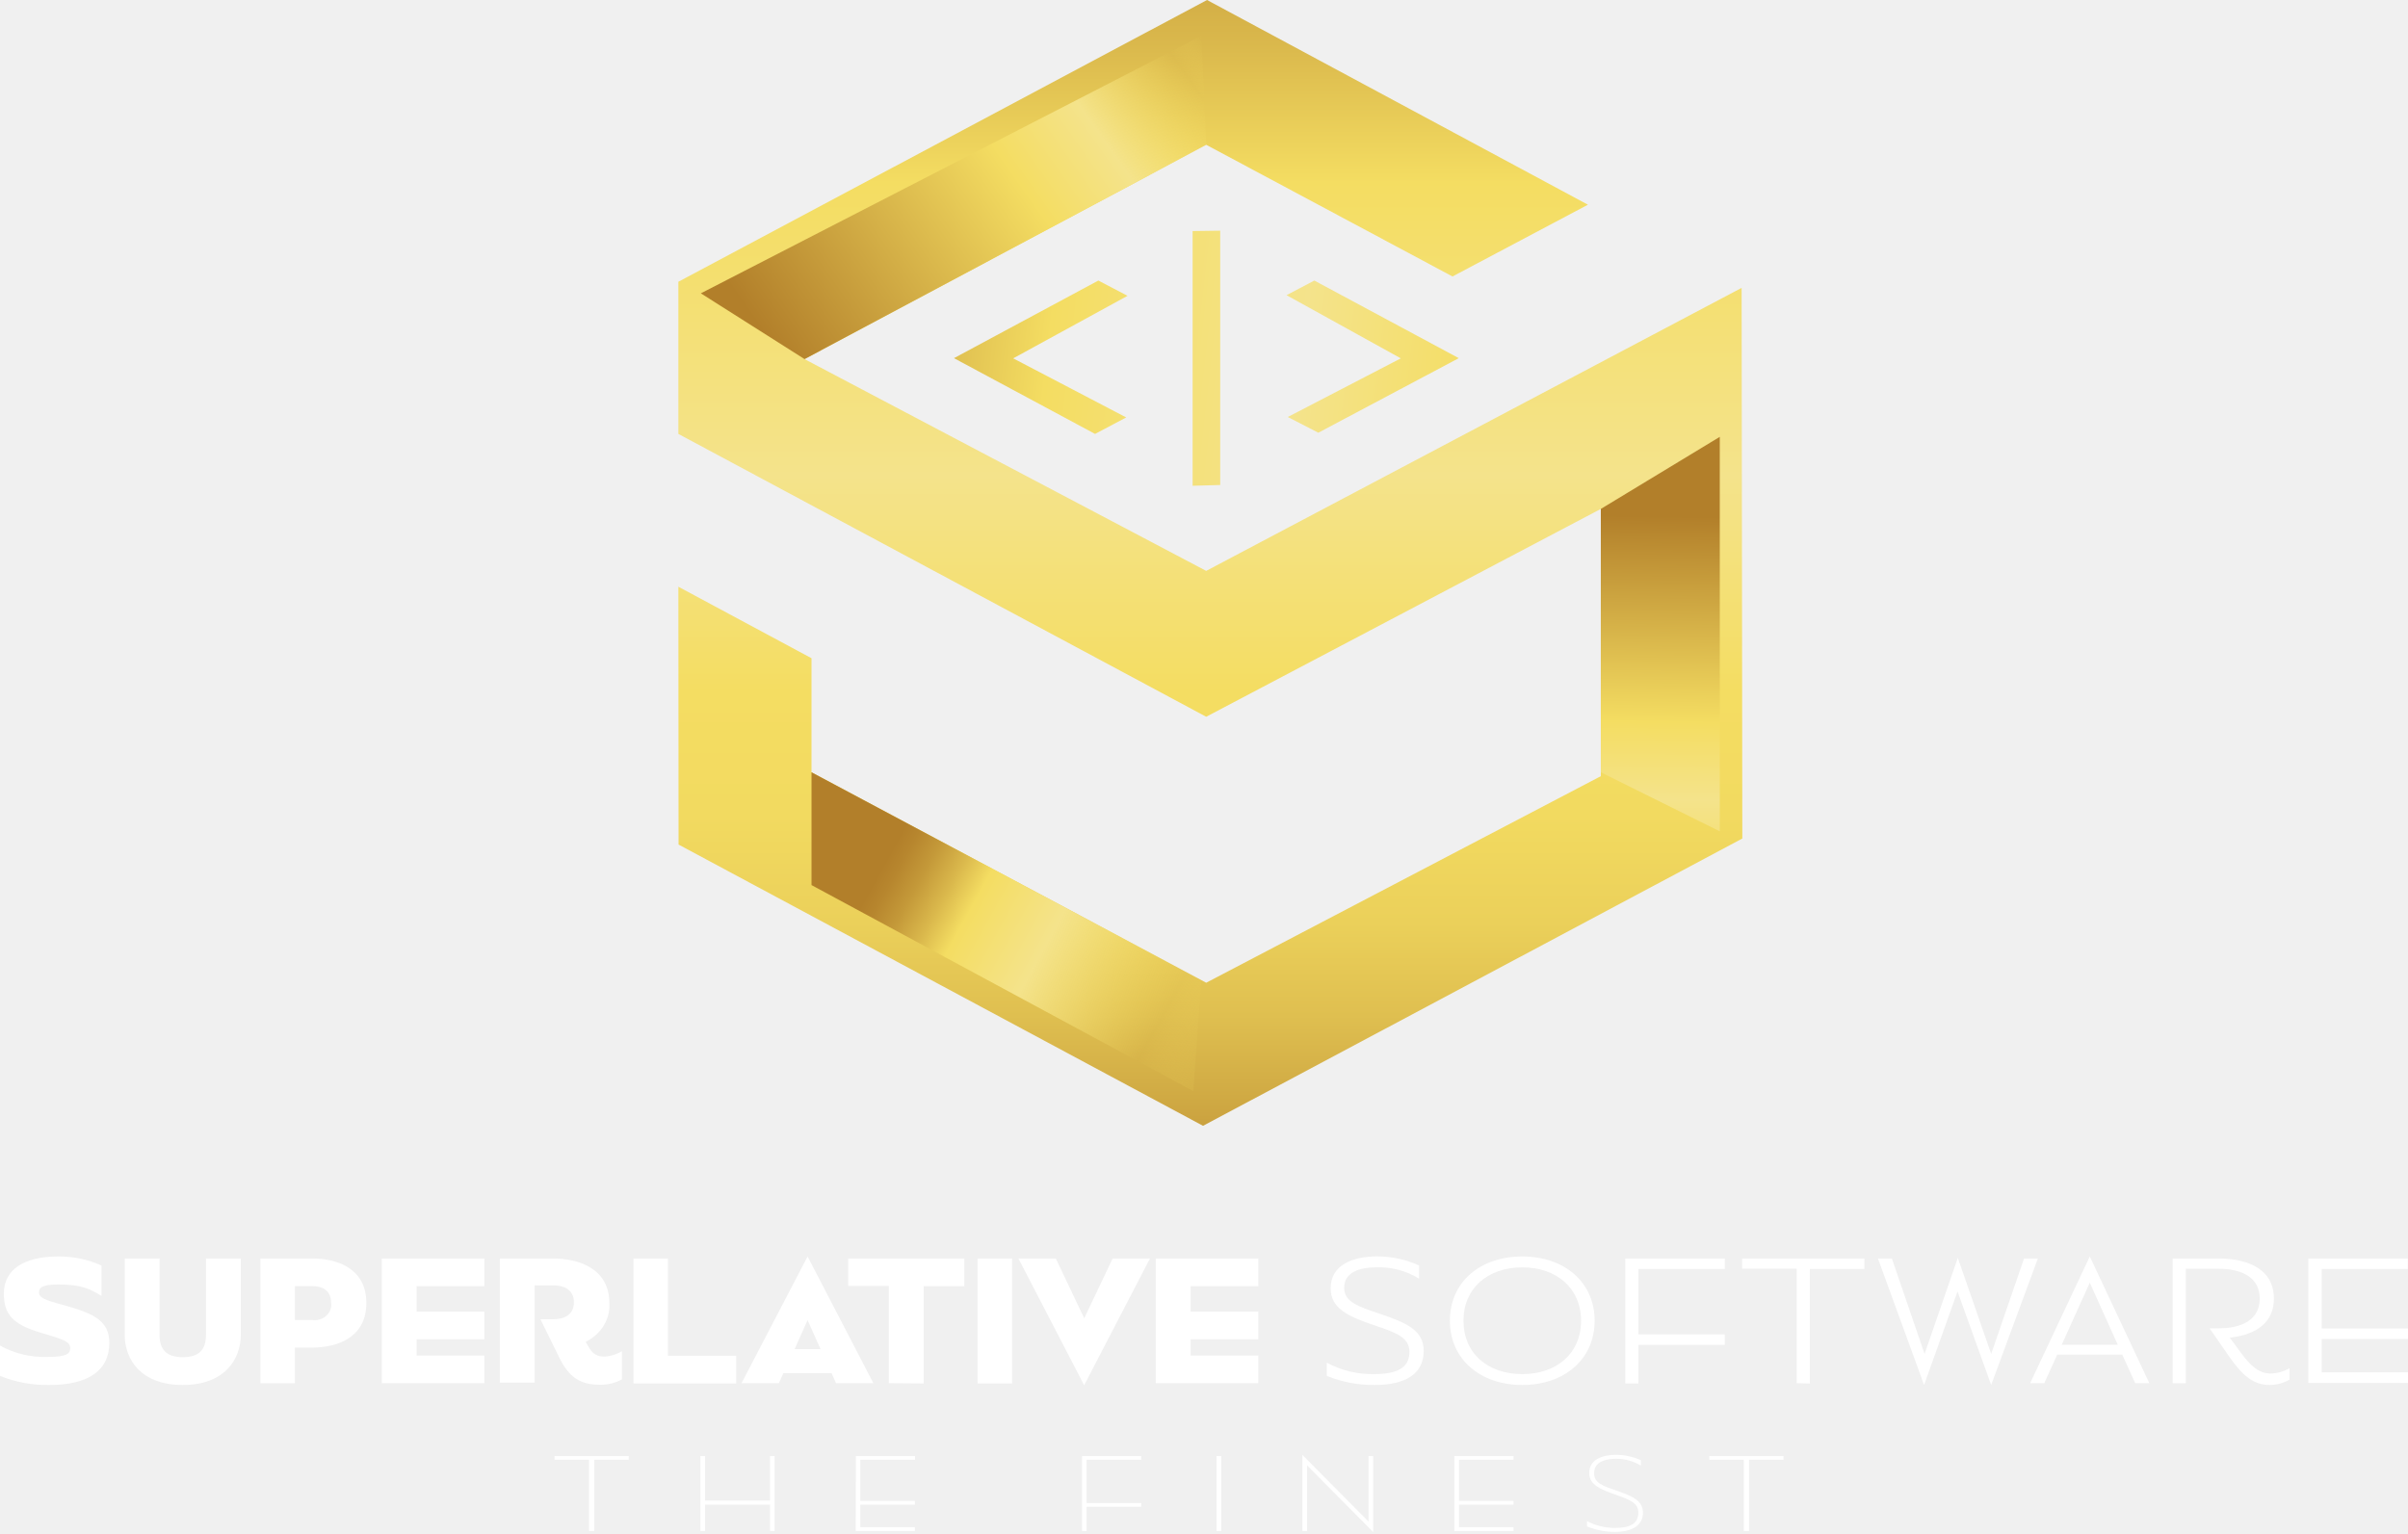
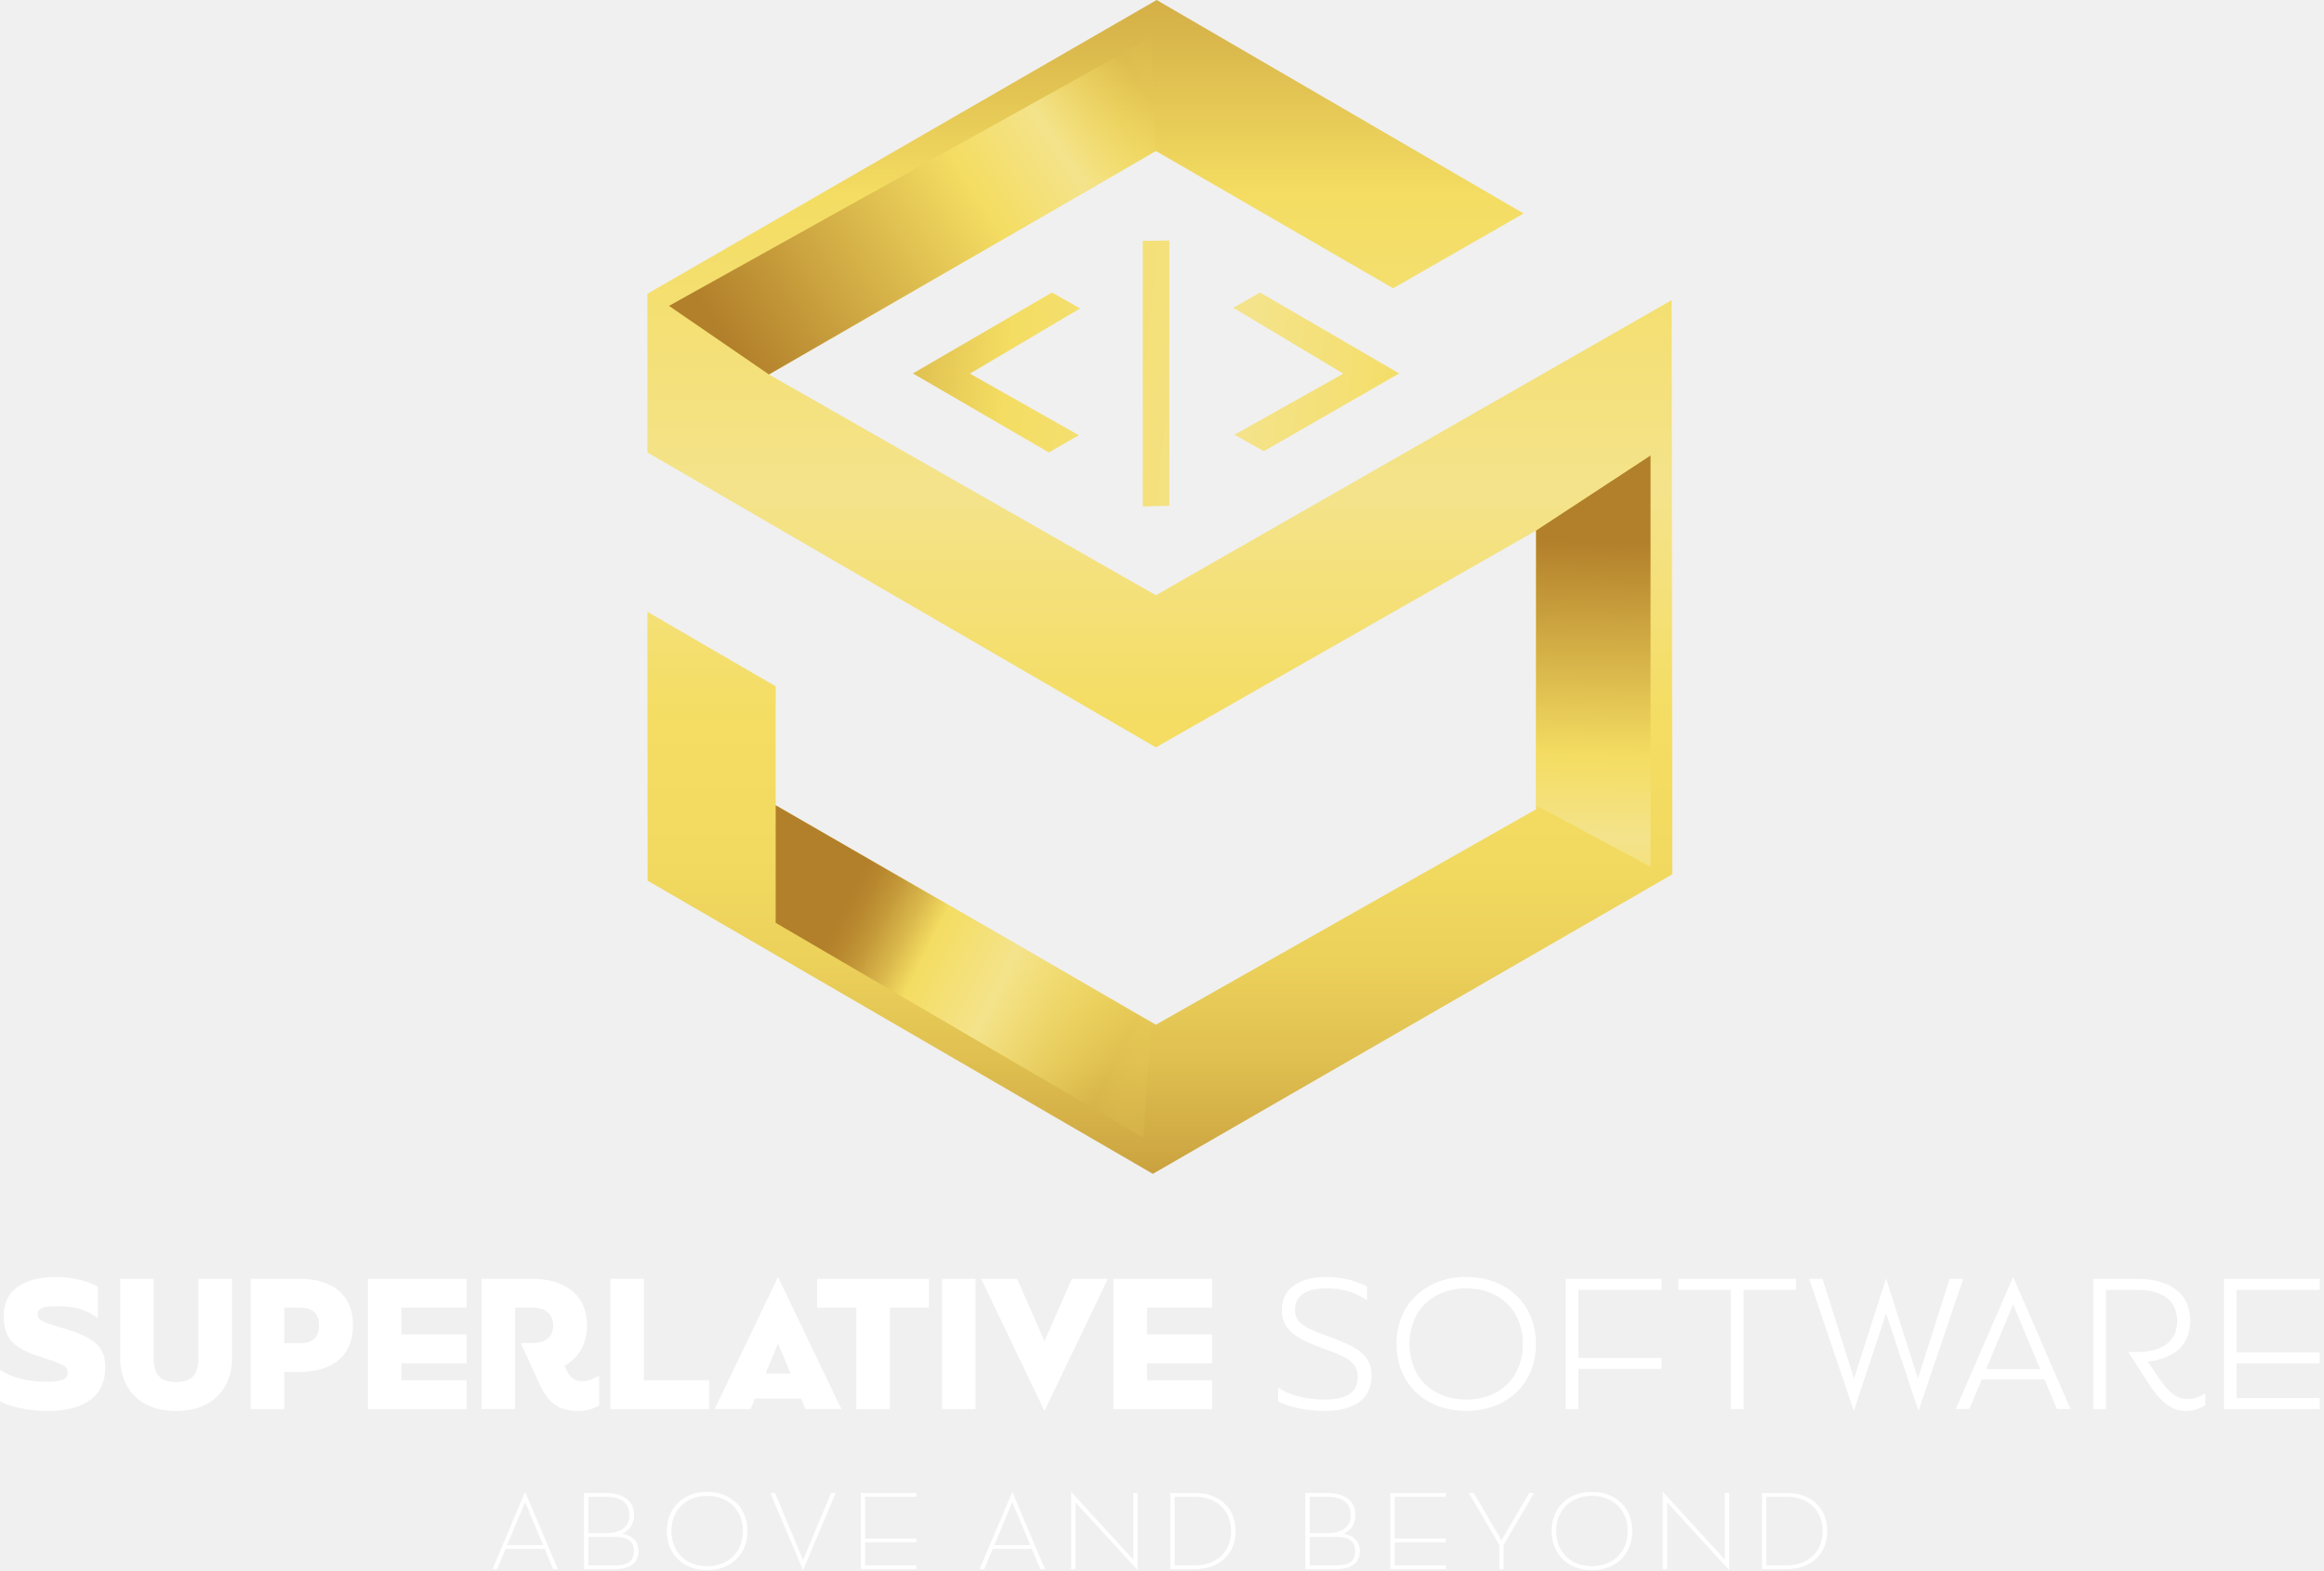
- <svg xmlns="http://www.w3.org/2000/svg" width="292" height="186" viewBox="0 0 292 186" fill="none">
-   <path d="M8.512 158.527C12.074 159.561 13.253 160.664 13.253 162.917C13.253 166.143 10.811 167.987 6.004 167.987C3.939 168.028 1.89 167.651 0 166.883V163.203C1.739 164.179 3.752 164.659 5.786 164.584C8.161 164.584 8.512 164.152 8.512 163.527C8.512 162.755 7.877 162.508 4.942 161.644C1.547 160.649 0.468 159.414 0.468 156.899C0.468 153.982 2.901 152.4 7.082 152.4C8.894 152.383 10.685 152.761 12.308 153.504V157.184C11.02 156.413 10.009 155.795 7.107 155.795C4.967 155.795 4.733 156.251 4.733 156.768C4.733 157.616 6.146 157.833 8.512 158.527Z" fill="white" />
-   <path d="M22.166 167.987C17.099 167.987 15.126 164.9 15.126 161.922V152.647H19.349V161.907C19.349 163.704 20.185 164.615 22.166 164.615C24.148 164.615 24.976 163.704 24.976 161.907V152.647H29.198V161.907C29.198 164.869 27.233 167.987 22.166 167.987Z" fill="white" />
-   <path d="M44.425 158.048C44.425 162.292 40.812 163.45 37.861 163.45H35.762V167.779H31.581V152.647H37.894C40.779 152.647 44.425 153.781 44.425 158.048ZM37.861 160.109C38.167 160.15 38.479 160.125 38.773 160.037C39.068 159.949 39.336 159.8 39.557 159.6C39.779 159.401 39.948 159.158 40.051 158.888C40.154 158.619 40.188 158.332 40.152 158.048C40.152 156.505 39.098 155.996 37.861 155.996H35.762V160.109H37.861Z" fill="white" />
-   <path d="M46.298 152.647H58.731V156.004H50.52V159.09H58.731V162.447H50.52V164.414H58.731V167.771H46.298V152.647Z" fill="white" />
-   <path d="M73.891 158.048C73.954 159.003 73.716 159.955 73.207 160.788C72.699 161.622 71.94 162.302 71.023 162.748L71.24 163.133C71.85 164.329 72.478 164.545 73.347 164.545C74.083 164.489 74.792 164.266 75.412 163.897V167.308C74.598 167.759 73.661 167.984 72.712 167.956C70.295 167.956 68.957 166.984 67.812 164.646L65.537 160.016H67.084C68.33 160.016 69.593 159.538 69.593 157.956C69.593 156.374 68.305 155.903 67.084 155.903H64.835V167.701H60.612V152.647H67.084C70.044 152.647 73.891 153.781 73.891 158.048Z" fill="white" />
-   <path d="M76.817 152.647H80.998V164.445H89.276V167.802H76.817V152.647Z" fill="white" />
-   <path d="M97.93 152.4L105.907 167.771H101.383L100.84 166.559H94.987L94.451 167.771H89.919L97.93 152.4ZM99.502 163.635L97.93 160.124L96.358 163.635H99.502Z" fill="white" />
-   <path d="M107.78 167.771V155.973H102.855V152.647H116.935V156.004H112.01V167.802L107.78 167.771Z" fill="white" />
-   <path d="M118.541 152.647H122.722V167.802H118.541V152.647Z" fill="white" />
-   <path d="M128.031 152.647L131.476 159.9L134.921 152.647H139.445L131.468 168.018L123.499 152.647H128.031Z" fill="white" />
-   <path d="M140.156 152.647H152.589V156.004H144.378V159.09H152.589V162.447H144.378V164.414H152.589V167.771H140.156V152.647Z" fill="white" />
-   <path d="M167.246 159.329C170.591 160.448 172.64 161.359 172.64 163.851C172.64 166.667 170.39 167.987 166.686 167.987C164.691 168.007 162.715 167.631 160.892 166.883V165.279C162.628 166.229 164.618 166.71 166.636 166.667C169.429 166.667 170.909 165.896 170.909 163.982C170.909 162.269 169.454 161.667 166.544 160.711C163.492 159.669 161.36 158.72 161.36 156.251C161.36 153.457 163.985 152.393 166.987 152.393C168.755 152.39 170.498 152.768 172.079 153.496V155.093C170.586 154.159 168.816 153.677 167.012 153.712C164.83 153.712 162.999 154.314 162.999 156.204C162.999 157.917 164.688 158.457 167.246 159.329Z" fill="white" />
-   <path d="M184.597 152.4C189.664 152.4 193.368 155.487 193.368 160.194C193.368 164.901 189.664 167.987 184.597 167.987C179.53 167.987 175.817 164.901 175.817 160.194C175.817 155.487 179.496 152.4 184.597 152.4ZM184.597 166.667C188.777 166.667 191.721 164.152 191.721 160.194C191.721 156.235 188.744 153.72 184.597 153.72C180.449 153.72 177.464 156.228 177.464 160.194C177.464 164.16 180.416 166.667 184.597 166.667Z" fill="white" />
-   <path d="M197.089 152.647H209.146V153.92H198.677V161.845H209.146V163.126H198.677V167.802H197.089V152.647Z" fill="white" />
-   <path d="M217.867 167.771V153.882H211.253V152.647H226.078V153.92H219.464V167.809L217.867 167.771Z" fill="white" />
-   <path d="M229.414 152.647L233.378 164.221L237.408 152.57L241.455 164.221L245.443 152.647H247.116L241.455 167.987L237.374 156.644L233.319 167.987L227.725 152.647H229.414Z" fill="white" />
-   <path d="M253.412 152.4L260.636 167.771H258.922L257.35 164.306H249.465L247.893 167.771H246.179L253.412 152.4ZM256.806 163.11L253.412 155.58L250.009 163.11H256.806Z" fill="white" />
-   <path d="M275.737 157.508C275.737 160.996 272.685 162.007 270.386 162.246L271.698 164.021C272.919 165.711 273.956 166.598 275.361 166.598C276.168 166.576 276.954 166.352 277.635 165.95V167.339C276.909 167.756 276.073 167.98 275.219 167.987C273.27 167.987 271.932 166.837 270.411 164.677L267.944 161.119H269.048C270.854 161.119 274.014 160.649 274.014 157.508C274.014 154.368 270.854 153.89 269.048 153.89H265.059V167.779H263.462V152.647H269.048C271.657 152.647 275.737 153.419 275.737 157.508Z" fill="white" />
-   <path d="M279.918 152.647H291.975V153.92H281.531V161.135H292V162.416H281.531V166.459H292V167.74H279.918V152.647Z" fill="white" />
-   <path d="M71.424 185.696V177.061H67.243V176.606H76.24V177.061H72.059V185.696H71.424Z" fill="white" />
-   <path d="M84.928 176.606H85.496V182.007H93.373V176.606H93.933V185.696H93.373V182.501H85.496V185.696H84.928V176.606Z" fill="white" />
-   <path d="M103.783 176.606H110.957V177.061H104.327V182.046H110.941V182.501H104.327V185.24H110.941V185.696H103.766L103.783 176.606Z" fill="white" />
-   <path d="M131.208 176.606H138.383V177.061H131.769V182.308H138.383V182.763H131.769V185.696H131.208V176.606Z" fill="white" />
-   <path d="M147.522 176.606H148.09V185.696H147.522V176.606Z" fill="white" />
-   <path d="M157.932 176.467L165.95 184.553V176.606H166.519V185.827L158.5 177.74V185.695H157.932V176.467Z" fill="white" />
-   <path d="M176.36 176.606H183.535V177.061H176.921V182.046H183.535V182.501H176.921V185.24H183.535V185.696H176.36V176.606Z" fill="white" />
-   <path d="M195.885 180.749C197.858 181.436 199.229 181.961 199.229 183.488C199.229 185.016 197.908 185.803 195.885 185.803C194.698 185.815 193.522 185.588 192.44 185.14V184.492C193.483 185.057 194.675 185.346 195.885 185.325C197.615 185.325 198.669 184.831 198.669 183.465C198.669 182.308 197.674 181.922 195.926 181.297C194.179 180.672 192.716 180.14 192.716 178.666C192.716 177.015 194.321 176.459 195.952 176.459C197.002 176.46 198.038 176.684 198.978 177.115V177.771C198.084 177.217 197.029 176.926 195.952 176.938C194.647 176.938 193.309 177.323 193.309 178.666C193.267 179.839 194.321 180.209 195.885 180.749Z" fill="white" />
-   <path d="M211.454 185.696V177.061H207.273V176.606H216.27V177.061H212.089V185.696H211.454Z" fill="white" />
-   <path d="M82.26 71.165L98.406 79.838V93.673L146.267 119.198L194.12 94.144V61.729L146.267 86.937L82.26 52.631V34.175L146.368 0L192.557 24.83L176.135 33.534L146.267 17.562L97.562 43.557L146.267 69.244L211.194 34.915L211.278 101.706L145.883 136.552L82.285 102.439L82.26 71.165Z" fill="url(#paint0_linear_219_299)" />
-   <path d="M159.863 52.485L156.159 50.579L169.864 43.465L156.009 35.803L159.378 34.028L176.896 43.442L159.863 52.485Z" fill="url(#paint1_linear_219_299)" />
-   <path d="M132.789 52.632L115.681 43.442L133.19 34.028L136.727 35.88L122.864 43.465L136.568 50.633L132.789 52.632Z" fill="url(#paint2_linear_219_299)" />
-   <path d="M147.965 58.827L144.62 58.92V28.025L147.965 27.979V58.827Z" fill="url(#paint3_linear_219_299)" />
-   <path d="M194.12 61.729L208.544 52.986V100.834L194.12 93.673V61.729Z" fill="url(#paint4_linear_219_299)" />
-   <path d="M97.562 43.557L84.986 35.579L145.674 4.352L146.268 17.562L97.562 43.557Z" fill="url(#paint5_linear_219_299)" />
-   <path d="M98.406 93.673V107.354L144.704 132.346L145.674 118.882L98.406 93.673Z" fill="url(#paint6_linear_219_299)" />
+ <svg xmlns="http://www.w3.org/2000/svg" width="296" height="200" viewBox="0 0 296 200" fill="none">
+   <path d="M8.617 169.354C12.225 170.492 13.411 171.701 13.411 174.166C13.411 177.698 10.942 179.711 6.075 179.711C3.584 179.711 1.376 179.19 0 178.503V174.475C1.306 175.353 3.275 175.992 5.862 175.992C8.26 175.992 8.614 175.518 8.614 174.831C8.614 173.953 7.974 173.718 5.005 172.77C1.565 171.679 0.472 170.327 0.472 167.578C0.472 164.378 2.941 162.648 7.165 162.648C9.347 162.648 11.08 163.169 12.459 163.857V167.887C11.153 167.009 10.133 166.369 7.19 166.369C5.03 166.369 4.792 166.866 4.792 167.435C4.794 168.358 6.218 168.596 8.617 169.354Z" fill="white" />
+   <path d="M22.429 179.711C17.303 179.711 15.309 176.298 15.309 173.075V162.883H19.581V173.075C19.581 175.044 20.46 176.037 22.429 176.037C24.398 176.037 25.277 175.042 25.277 173.075V162.883H29.549V173.075C29.549 176.298 27.557 179.711 22.429 179.711Z" fill="white" />
+   <path d="M44.954 168.809C44.954 173.457 41.297 174.736 38.309 174.736H36.196V179.476H31.925V162.883H38.311C41.3 162.883 44.954 164.162 44.954 168.809ZM38.309 171.062C39.567 171.062 40.634 170.54 40.634 168.809C40.634 167.079 39.567 166.557 38.309 166.557H36.196V171.062H38.309Z" fill="white" />
+   <path d="M46.852 162.883H59.432V166.557H51.124V169.971H59.432V173.645H51.124V175.802H59.432V179.476H46.852V162.883Z" fill="white" />
+   <path d="M74.764 168.809C74.764 171.558 73.41 173.123 71.868 173.953L72.082 174.379C72.699 175.683 73.34 175.919 74.219 175.919C74.907 175.919 75.572 175.611 76.308 175.207V178.999C75.572 179.403 74.907 179.711 73.578 179.711C71.132 179.711 69.781 178.645 68.618 176.085L66.315 171.059H67.882C69.141 171.059 70.447 170.537 70.447 168.807C70.447 167.076 69.141 166.555 67.882 166.555H65.605V179.473H61.333V162.881H67.885C70.871 162.883 74.764 164.162 74.764 168.809Z" fill="white" />
+   <path d="M77.732 162.883H82.004V175.802H90.312V179.476H77.732V162.883Z" fill="white" />
+   <path d="M99.094 162.645L107.163 179.473H102.582L102.037 178.146H96.151L95.606 179.473H91.025L99.094 162.645ZM100.684 174.946L99.094 171.107L97.504 174.946H100.684Z" fill="white" />
+   <path d="M109.061 179.476V166.557H104.076V162.883H118.316V166.557H113.331V179.476H109.061Z" fill="white" />
+   <path d="M119.979 162.883H124.25V179.476H119.979V162.883Z" fill="white" />
+   <path d="M129.544 162.883L133.033 170.823L136.521 162.883H141.102L133.033 179.711L124.964 162.883H129.544Z" fill="white" />
+   <path d="M141.815 162.883H154.395V166.557H146.087V169.971H154.395V173.645H146.087V175.802H154.395V179.476H141.815V162.883Z" fill="white" />
+   <path d="M169.229 170.231C172.599 171.463 174.689 172.458 174.689 175.185C174.689 178.264 172.411 179.711 168.659 179.711C166.381 179.711 164.174 179.19 162.797 178.502V176.747C164.103 177.625 166.263 178.264 168.611 178.264C171.437 178.264 172.931 177.459 172.931 175.325C172.931 173.452 171.459 172.812 168.516 171.746C165.429 170.608 163.27 169.567 163.27 166.863C163.27 163.806 165.927 162.645 168.965 162.645C171.007 162.645 172.74 163.167 174.116 163.854V165.607C172.81 164.729 171.221 164.09 168.991 164.09C166.783 164.09 164.932 164.754 164.932 166.816C164.932 168.689 166.642 169.283 169.229 170.231Z" fill="white" />
+   <path d="M186.746 162.645C191.872 162.645 195.624 166.058 195.624 171.177C195.624 176.296 191.874 179.709 186.746 179.709C181.618 179.709 177.868 176.296 177.868 171.177C177.868 166.058 181.618 162.645 186.746 162.645ZM186.746 178.267C190.948 178.267 193.961 175.518 193.961 171.179C193.961 166.841 190.948 164.092 186.746 164.092C182.544 164.092 179.531 166.841 179.531 171.179C179.531 175.516 182.544 178.267 186.746 178.267Z" fill="white" />
+   <path d="M199.421 162.883H211.621V164.283H201.036V172.958H211.621V174.357H201.036V179.476H199.421V162.883Z" fill="white" />
+   <path d="M220.449 179.476V164.283H213.756V162.883H228.756V164.283H222.063V179.476H220.449Z" fill="white" />
+   <path d="M232.127 162.883L236.137 175.588L240.221 162.835L244.279 175.588L248.315 162.883H250.048L244.352 179.711L240.223 167.292L236.117 179.711L230.422 162.883H232.127Z" fill="white" />
+   <path d="M256.407 162.645L263.717 179.473H261.984L260.395 175.681H252.419L250.829 179.473H249.096L256.407 162.645ZM259.85 174.379L256.407 166.131L252.966 174.379H259.85Z" fill="white" />
+   <path d="M278.956 168.24C278.956 172.057 275.872 173.171 273.544 173.431L274.873 175.375C276.106 177.223 277.151 178.196 278.574 178.196C279.476 178.196 280.142 177.888 280.877 177.484V179.002C280.142 179.405 279.476 179.714 278.431 179.714C276.462 179.714 275.109 178.457 273.567 176.087L271.076 172.2H272.263C274.092 172.2 277.296 171.678 277.296 168.243C277.296 164.807 274.092 164.285 272.263 164.285H268.228V179.478H266.613V162.886H272.261C274.873 162.883 278.956 163.784 278.956 168.24Z" fill="white" />
+   <path d="M283.251 162.883H295.451V164.283H284.866V172.248H295.451V173.647H284.866V178.079H295.451V179.478H283.251V162.883Z" fill="white" />
+   <path d="M82.456 77.921L98.795 87.418V102.566L147.217 130.516L195.639 103.08V67.585L147.217 95.192L82.456 57.629V37.418L147.32 0L194.057 27.191L177.436 36.721L147.217 19.231L97.936 47.695L147.217 75.816L212.912 38.23L212.995 111.363L146.833 149.511L82.484 112.168L82.456 77.921Z" fill="url(#paint0_linear_577_1313)" />
+   <path d="M160.975 57.465L157.223 55.376L171.088 47.589L157.074 39.203L160.487 37.257L178.205 47.564L160.975 57.465Z" fill="url(#paint1_linear_577_1313)" />
+   <path d="M133.583 57.628L116.27 47.564L133.99 37.257L137.566 39.285L123.535 47.589L137.403 55.436L133.583 57.628Z" fill="url(#paint2_linear_577_1313)" />
+   <path d="M148.935 64.415L145.547 64.513V30.681L148.935 30.631V64.415Z" fill="url(#paint3_linear_577_1313)" />
+   <path d="M195.639 67.585L210.225 58.018V110.405L195.639 102.565V67.585Z" fill="url(#paint4_linear_577_1313)" />
+   <path d="M97.936 47.695L85.209 38.958L146.617 4.765L147.217 19.23L97.936 47.695Z" fill="url(#paint5_linear_577_1313)" />
+   <path d="M98.795 102.565V117.54L145.632 144.909L146.617 130.167L98.795 102.565Z" fill="url(#paint6_linear_577_1313)" />
+   <path d="M66.885 190.016L71.049 199.859H70.454L69.372 197.281H64.402L63.319 199.859H62.724L66.885 190.016ZM69.176 196.797L66.885 191.32L64.595 196.797H69.176Z" fill="white" />
+   <path d="M80.753 192.955C80.753 194.244 80.088 194.966 79.269 195.352C80.269 195.533 81.323 196.087 81.323 197.569C81.323 199.511 79.49 199.857 78.395 199.857H74.385V190.154H77.187C78.533 190.156 80.753 190.585 80.753 192.955ZM77.185 195.27C78.24 195.27 80.168 195.034 80.168 192.955C80.168 190.876 78.24 190.64 77.185 190.64H74.937V195.27H77.185ZM78.393 199.375C79.254 199.375 80.738 199.265 80.738 197.572C80.738 195.867 79.254 195.756 78.393 195.756H74.937V199.375H78.393Z" fill="white" />
+   <path d="M90.068 190.016C93.067 190.016 95.204 192.012 95.204 195.007C95.204 198.001 93.067 199.997 90.068 199.997C87.07 199.997 84.93 198.001 84.93 195.007C84.93 192.012 87.067 190.016 90.068 190.016ZM90.068 199.486C92.748 199.486 94.621 197.683 94.621 195.007C94.621 192.331 92.748 190.527 90.068 190.527C87.388 190.527 85.513 192.331 85.513 195.007C85.513 197.683 87.388 199.486 90.068 199.486Z" fill="white" />
+   <path d="M98.712 190.156L102.281 198.696L105.85 190.156H106.445L102.281 200L98.117 190.156H98.712Z" fill="white" />
+   <path d="M109.637 190.156H116.716V190.643H110.192V195.967H116.716V196.451H110.192V199.375H116.716V199.862H109.637V190.156Z" fill="white" />
+   <path d="M128.932 190.016L133.096 199.859H132.5L131.418 197.281H126.448L125.366 199.859H124.77L128.932 190.016ZM131.222 196.797L128.932 191.32L126.641 196.797H131.222Z" fill="white" />
+   <path d="M136.428 190.003L144.341 198.64V190.156H144.896V200L136.983 191.362V199.862H136.428V190.003Z" fill="white" />
+   <path d="M157.373 195.007C157.373 198.001 155.236 199.859 152.235 199.859H149.058V190.156H152.235C155.236 190.156 157.373 192.012 157.373 195.007ZM152.235 199.375C154.914 199.375 156.79 197.685 156.79 195.009C156.79 192.333 154.917 190.643 152.235 190.643H149.61V199.375H152.235Z" fill="white" />
+   <path d="M172.627 192.955C172.627 194.244 171.962 194.966 171.143 195.352C172.142 195.533 173.197 196.087 173.197 197.569C173.197 199.511 171.364 199.857 170.269 199.857H166.258V190.154H169.061C170.405 190.156 172.627 190.585 172.627 192.955ZM169.058 195.27C170.113 195.27 172.042 195.034 172.042 192.955C172.042 190.876 170.113 190.64 169.058 190.64H166.811V195.27H169.058ZM170.266 199.375C171.128 199.375 172.612 199.265 172.612 197.572C172.612 195.867 171.128 195.756 170.266 195.756H166.811V199.375H170.266Z" fill="white" />
+   <path d="M177.082 190.156H184.162V190.643H177.637V195.967H184.162V196.451H177.637V199.375H184.162V199.862H177.082V190.156Z" fill="white" />
+   <path d="M187.713 190.156L191.239 196.188L194.765 190.156H195.403L191.515 196.755V199.859H190.96V196.755L187.073 190.156H187.713Z" fill="white" />
+   <path d="M202.761 190.016C205.76 190.016 207.897 192.012 207.897 195.007C207.897 198.001 205.76 199.997 202.761 199.997C199.763 199.997 197.623 198.001 197.623 195.007C197.623 192.012 199.76 190.016 202.761 190.016ZM202.761 199.486C205.441 199.486 207.314 197.683 207.314 195.007C207.314 192.331 205.441 190.527 202.761 190.527C200.082 190.527 198.206 192.331 198.206 195.007C198.206 197.683 200.079 199.486 202.761 199.486Z" fill="white" />
+   <path d="M211.782 190.003L219.695 198.64V190.156H220.25V200L212.337 191.362V199.862H211.782V190.003Z" fill="white" />
+   <path d="M232.729 195.007C232.729 198.001 230.592 199.859 227.591 199.859H224.414V190.156H227.591C230.592 190.156 232.729 192.012 232.729 195.007ZM227.591 199.375C230.271 199.375 232.147 197.685 232.147 195.009C232.147 192.333 230.273 190.643 227.591 190.643H224.969V199.375H227.591Z" fill="white" />
  <defs>
-     <linearGradient id="paint0_linear_219_299" x1="146.769" y1="-39.599" x2="146.769" y2="147.501" gradientUnits="userSpaceOnUse">
+     <linearGradient id="paint0_linear_577_1313" x1="147.726" y1="-43.355" x2="147.726" y2="161.502" gradientUnits="userSpaceOnUse">
      <stop stop-color="#B27F2A" />
-       <stop offset="0.06" stop-color="#B7862E" />
+       <stop offset="0.058" stop-color="#B7862E" />
      <stop offset="0.14" stop-color="#C49939" />
-       <stop offset="0.24" stop-color="#DAB84C" />
-       <stop offset="0.33" stop-color="#F4DD62" />
-       <stop offset="0.52" stop-color="#F4E38B" />
-       <stop offset="0.66" stop-color="#F4DD62" />
-       <stop offset="0.74" stop-color="#F2DA60" />
-       <stop offset="0.81" stop-color="#EBD05A" />
-       <stop offset="0.87" stop-color="#DFBF50" />
+       <stop offset="0.238" stop-color="#DAB84C" />
+       <stop offset="0.333" stop-color="#F4DD62" />
+       <stop offset="0.516" stop-color="#F4E38B" />
+       <stop offset="0.661" stop-color="#F4DD62" />
+       <stop offset="0.744" stop-color="#F2DA60" />
+       <stop offset="0.811" stop-color="#EBD05A" />
+       <stop offset="0.872" stop-color="#DFBF50" />
      <stop offset="0.93" stop-color="#CEA742" />
-       <stop offset="0.99" stop-color="#B98930" />
+       <stop offset="0.985" stop-color="#B98930" />
      <stop offset="1" stop-color="#B27F2A" />
    </linearGradient>
-     <linearGradient id="paint1_linear_219_299" x1="74.643" y1="34.985" x2="234.284" y2="53.226" gradientUnits="userSpaceOnUse">
+     <linearGradient id="paint1_linear_577_1313" x1="74.748" y1="38.309" x2="236.579" y2="55.393" gradientUnits="userSpaceOnUse">
      <stop stop-color="#B27F2A" />
-       <stop offset="0.06" stop-color="#B7862E" />
+       <stop offset="0.058" stop-color="#B7862E" />
      <stop offset="0.14" stop-color="#C49939" />
-       <stop offset="0.24" stop-color="#DAB84C" />
-       <stop offset="0.33" stop-color="#F4DD62" />
-       <stop offset="0.52" stop-color="#F4E38B" />
-       <stop offset="0.66" stop-color="#F4DD62" />
+       <stop offset="0.238" stop-color="#DAB84C" />
+       <stop offset="0.333" stop-color="#F4DD62" />
+       <stop offset="0.516" stop-color="#F4E38B" />
+       <stop offset="0.661" stop-color="#F4DD62" />
      <stop offset="1" stop-color="#B27F2A" />
    </linearGradient>
-     <linearGradient id="paint2_linear_219_299" x1="74.342" y1="37.624" x2="233.983" y2="55.865" gradientUnits="userSpaceOnUse">
+     <linearGradient id="paint2_linear_577_1313" x1="74.443" y1="41.195" x2="236.275" y2="58.279" gradientUnits="userSpaceOnUse">
      <stop stop-color="#B27F2A" />
-       <stop offset="0.06" stop-color="#B7862E" />
+       <stop offset="0.058" stop-color="#B7862E" />
      <stop offset="0.14" stop-color="#C49939" />
-       <stop offset="0.24" stop-color="#DAB84C" />
-       <stop offset="0.33" stop-color="#F4DD62" />
-       <stop offset="0.52" stop-color="#F4E38B" />
-       <stop offset="0.66" stop-color="#F4DD62" />
+       <stop offset="0.238" stop-color="#DAB84C" />
+       <stop offset="0.333" stop-color="#F4DD62" />
+       <stop offset="0.516" stop-color="#F4E38B" />
+       <stop offset="0.661" stop-color="#F4DD62" />
      <stop offset="1" stop-color="#B27F2A" />
    </linearGradient>
-     <linearGradient id="paint3_linear_219_299" x1="74.476" y1="36.459" x2="234.117" y2="54.699" gradientUnits="userSpaceOnUse">
+     <linearGradient id="paint3_linear_577_1313" x1="74.578" y1="39.922" x2="236.409" y2="57.006" gradientUnits="userSpaceOnUse">
      <stop stop-color="#B27F2A" />
-       <stop offset="0.06" stop-color="#B7862E" />
+       <stop offset="0.058" stop-color="#B7862E" />
      <stop offset="0.14" stop-color="#C49939" />
-       <stop offset="0.24" stop-color="#DAB84C" />
-       <stop offset="0.33" stop-color="#F4DD62" />
-       <stop offset="0.52" stop-color="#F4E38B" />
-       <stop offset="0.66" stop-color="#F4DD62" />
+       <stop offset="0.238" stop-color="#DAB84C" />
+       <stop offset="0.333" stop-color="#F4DD62" />
+       <stop offset="0.516" stop-color="#F4E38B" />
+       <stop offset="0.661" stop-color="#F4DD62" />
      <stop offset="1" stop-color="#B27F2A" />
    </linearGradient>
-     <linearGradient id="paint4_linear_219_299" x1="200.149" y1="151.104" x2="201.651" y2="46.995" gradientUnits="userSpaceOnUse">
-       <stop offset="0.23" stop-color="#B27F2A" />
-       <stop offset="0.26" stop-color="#B7862E" />
-       <stop offset="0.31" stop-color="#C49939" />
-       <stop offset="0.36" stop-color="#DAB84C" />
-       <stop offset="0.41" stop-color="#F4DD62" />
-       <stop offset="0.52" stop-color="#F4E38B" />
-       <stop offset="0.61" stop-color="#F4DD62" />
-       <stop offset="0.85" stop-color="#B27F2A" />
+     <linearGradient id="paint4_linear_577_1313" x1="201.739" y1="165.448" x2="203.513" y2="51.464" gradientUnits="userSpaceOnUse">
+       <stop offset="0.232" stop-color="#B27F2A" />
+       <stop offset="0.262" stop-color="#B7862E" />
+       <stop offset="0.305" stop-color="#C49939" />
+       <stop offset="0.356" stop-color="#DAB84C" />
+       <stop offset="0.406" stop-color="#F4DD62" />
+       <stop offset="0.516" stop-color="#F4E38B" />
+       <stop offset="0.606" stop-color="#F4DD62" />
+       <stop offset="0.847" stop-color="#B27F2A" />
    </linearGradient>
-     <linearGradient id="paint5_linear_219_299" x1="157.004" y1="1.736" x2="95.76" y2="44.903" gradientUnits="userSpaceOnUse">
+     <linearGradient id="paint5_linear_577_1313" x1="158.082" y1="1.904" x2="92.954" y2="44.316" gradientUnits="userSpaceOnUse">
      <stop stop-color="#B27F2A" />
-       <stop offset="0.02" stop-color="#B5832C" stop-opacity="0.96" />
-       <stop offset="0.05" stop-color="#BC8D32" stop-opacity="0.85" />
-       <stop offset="0.09" stop-color="#C79D3C" stop-opacity="0.68" />
-       <stop offset="0.14" stop-color="#D7B44A" stop-opacity="0.44" />
-       <stop offset="0.18" stop-color="#ECD15B" stop-opacity="0.13" />
-       <stop offset="0.2" stop-color="#F4DD62" stop-opacity="0" />
-       <stop offset="0.37" stop-color="#F4E38B" />
-       <stop offset="0.52" stop-color="#F4DD62" />
+       <stop offset="0.035" stop-color="#B7862E" stop-opacity="0.827" />
+       <stop offset="0.084" stop-color="#C49939" stop-opacity="0.579" />
+       <stop offset="0.142" stop-color="#DAB84C" stop-opacity="0.286" />
+       <stop offset="0.199" stop-color="#F4DD62" stop-opacity="0" />
+       <stop offset="0.368" stop-color="#F4E38B" />
+       <stop offset="0.522" stop-color="#F4DD62" />
      <stop offset="1" stop-color="#B27F2A" />
    </linearGradient>
-     <linearGradient id="paint6_linear_219_299" x1="106.567" y1="105.973" x2="158.349" y2="134.532" gradientUnits="userSpaceOnUse">
+     <linearGradient id="paint6_linear_577_1313" x1="107.051" y1="116.031" x2="161.291" y2="143.676" gradientUnits="userSpaceOnUse">
      <stop stop-color="#B27F2A" />
-       <stop offset="0.03" stop-color="#B7862E" />
-       <stop offset="0.08" stop-color="#C49939" />
-       <stop offset="0.14" stop-color="#DAB84C" />
-       <stop offset="0.2" stop-color="#F4DD62" />
-       <stop offset="0.37" stop-color="#F4E38B" />
-       <stop offset="0.65" stop-color="#F4DD62" stop-opacity="0" />
+       <stop offset="0.035" stop-color="#B7862E" />
+       <stop offset="0.084" stop-color="#C49939" />
+       <stop offset="0.142" stop-color="#DAB84C" />
+       <stop offset="0.199" stop-color="#F4DD62" />
+       <stop offset="0.368" stop-color="#F4E38B" />
+       <stop offset="0.654" stop-color="#F4DD62" stop-opacity="0" />
      <stop offset="1" stop-color="#B27F2A" />
    </linearGradient>
  </defs>
</svg>
